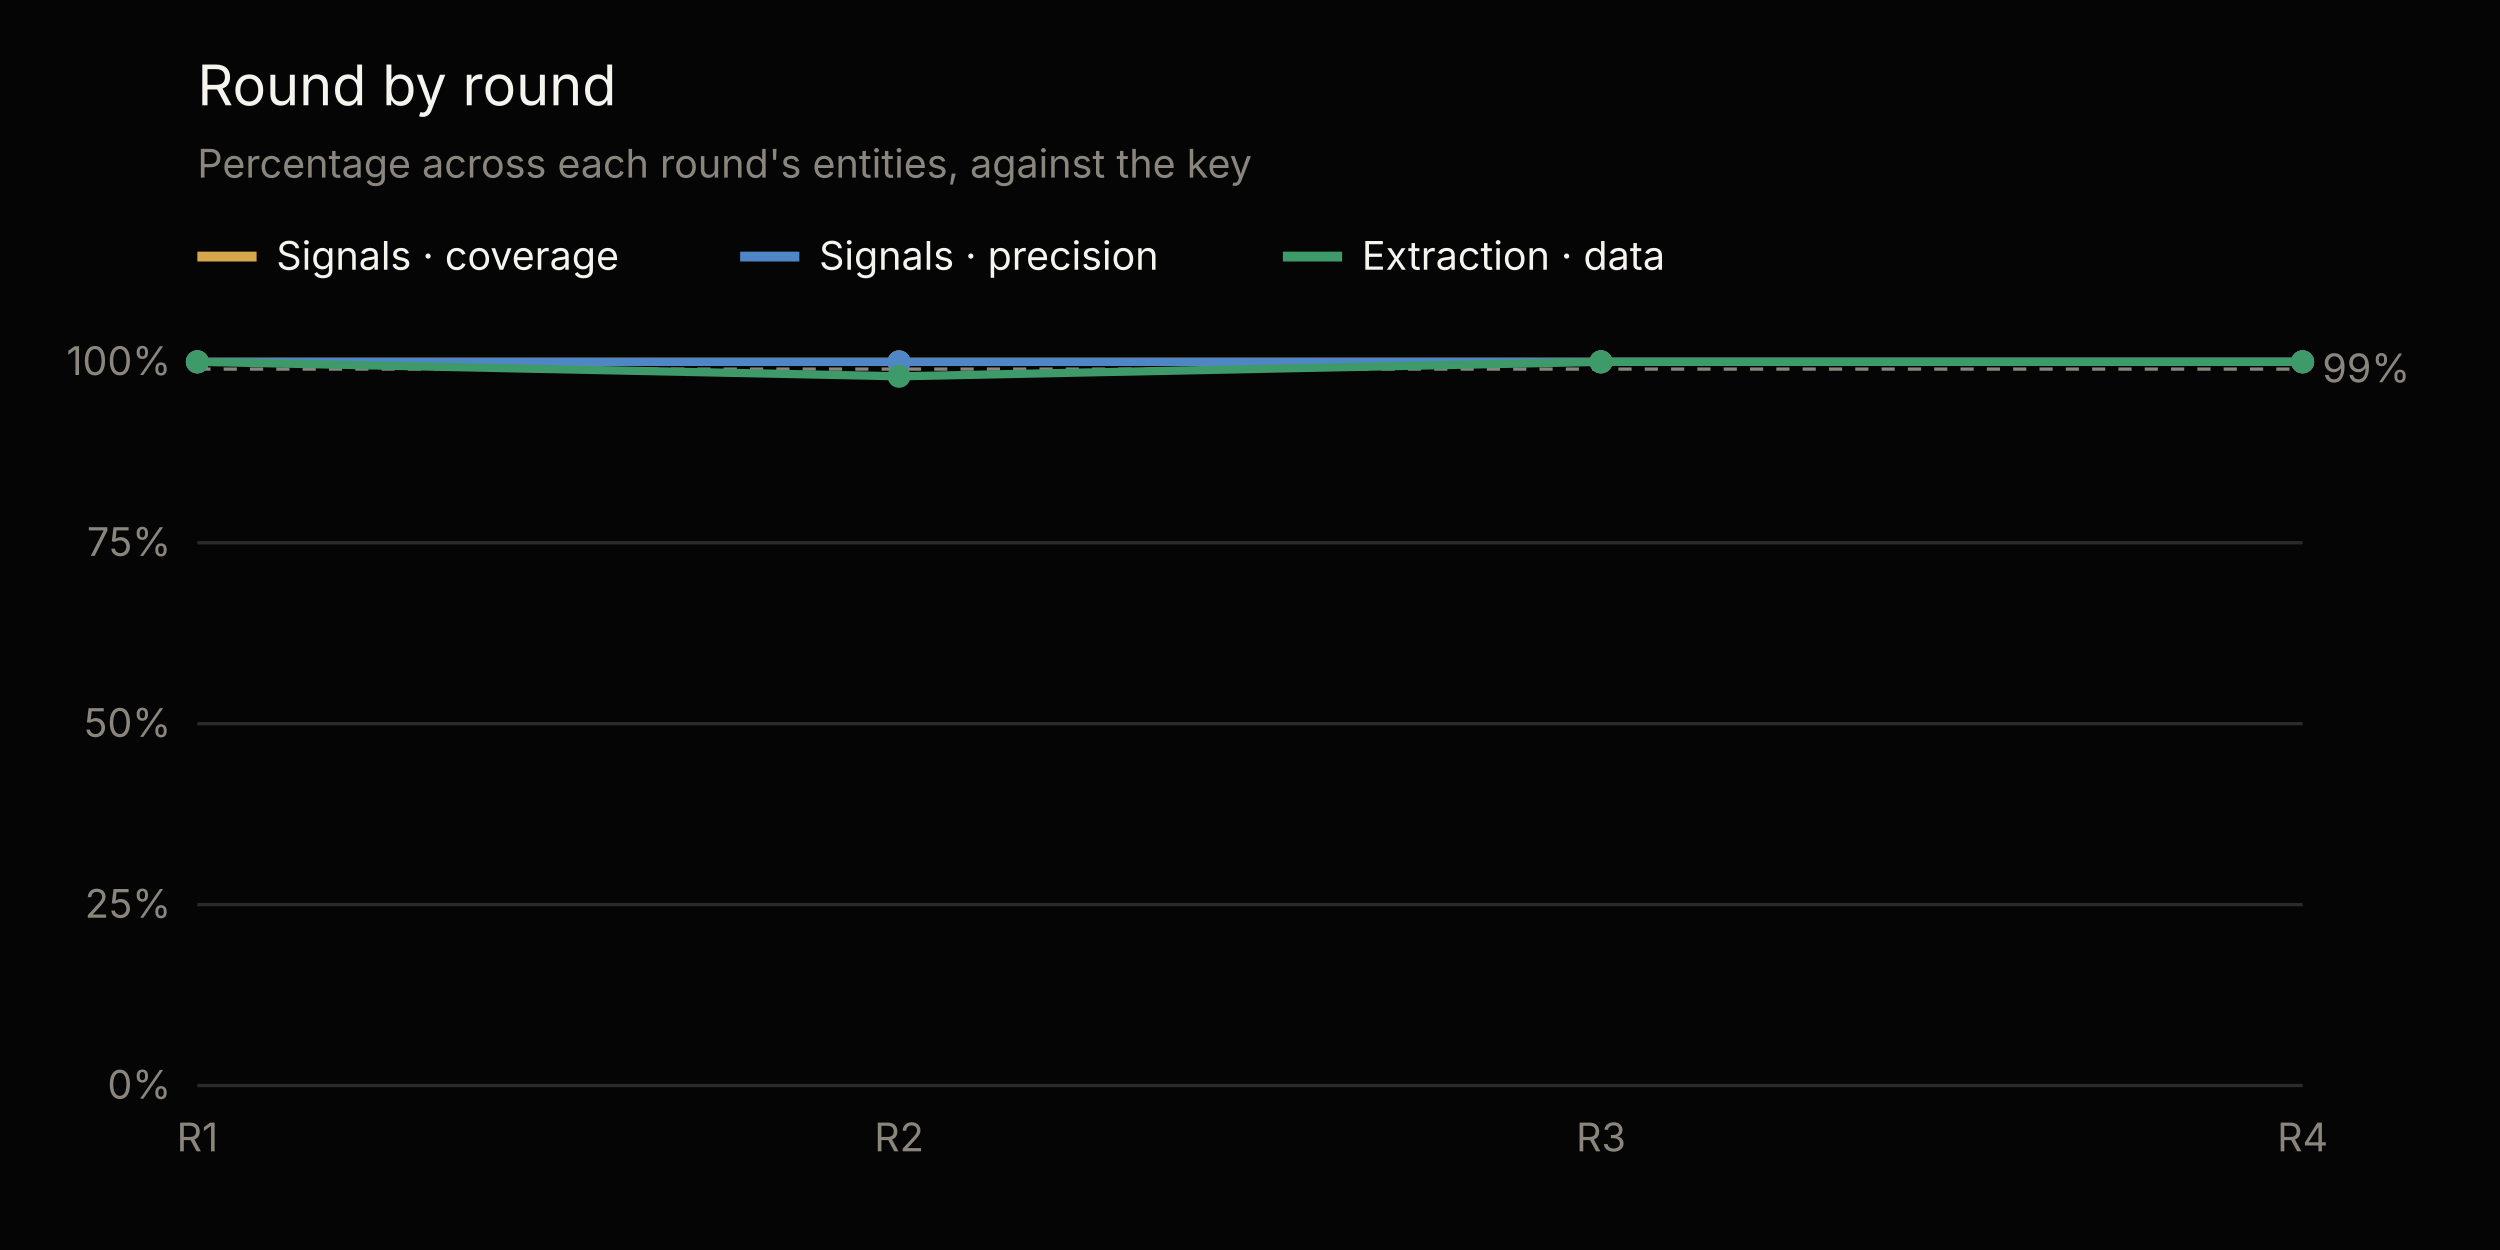
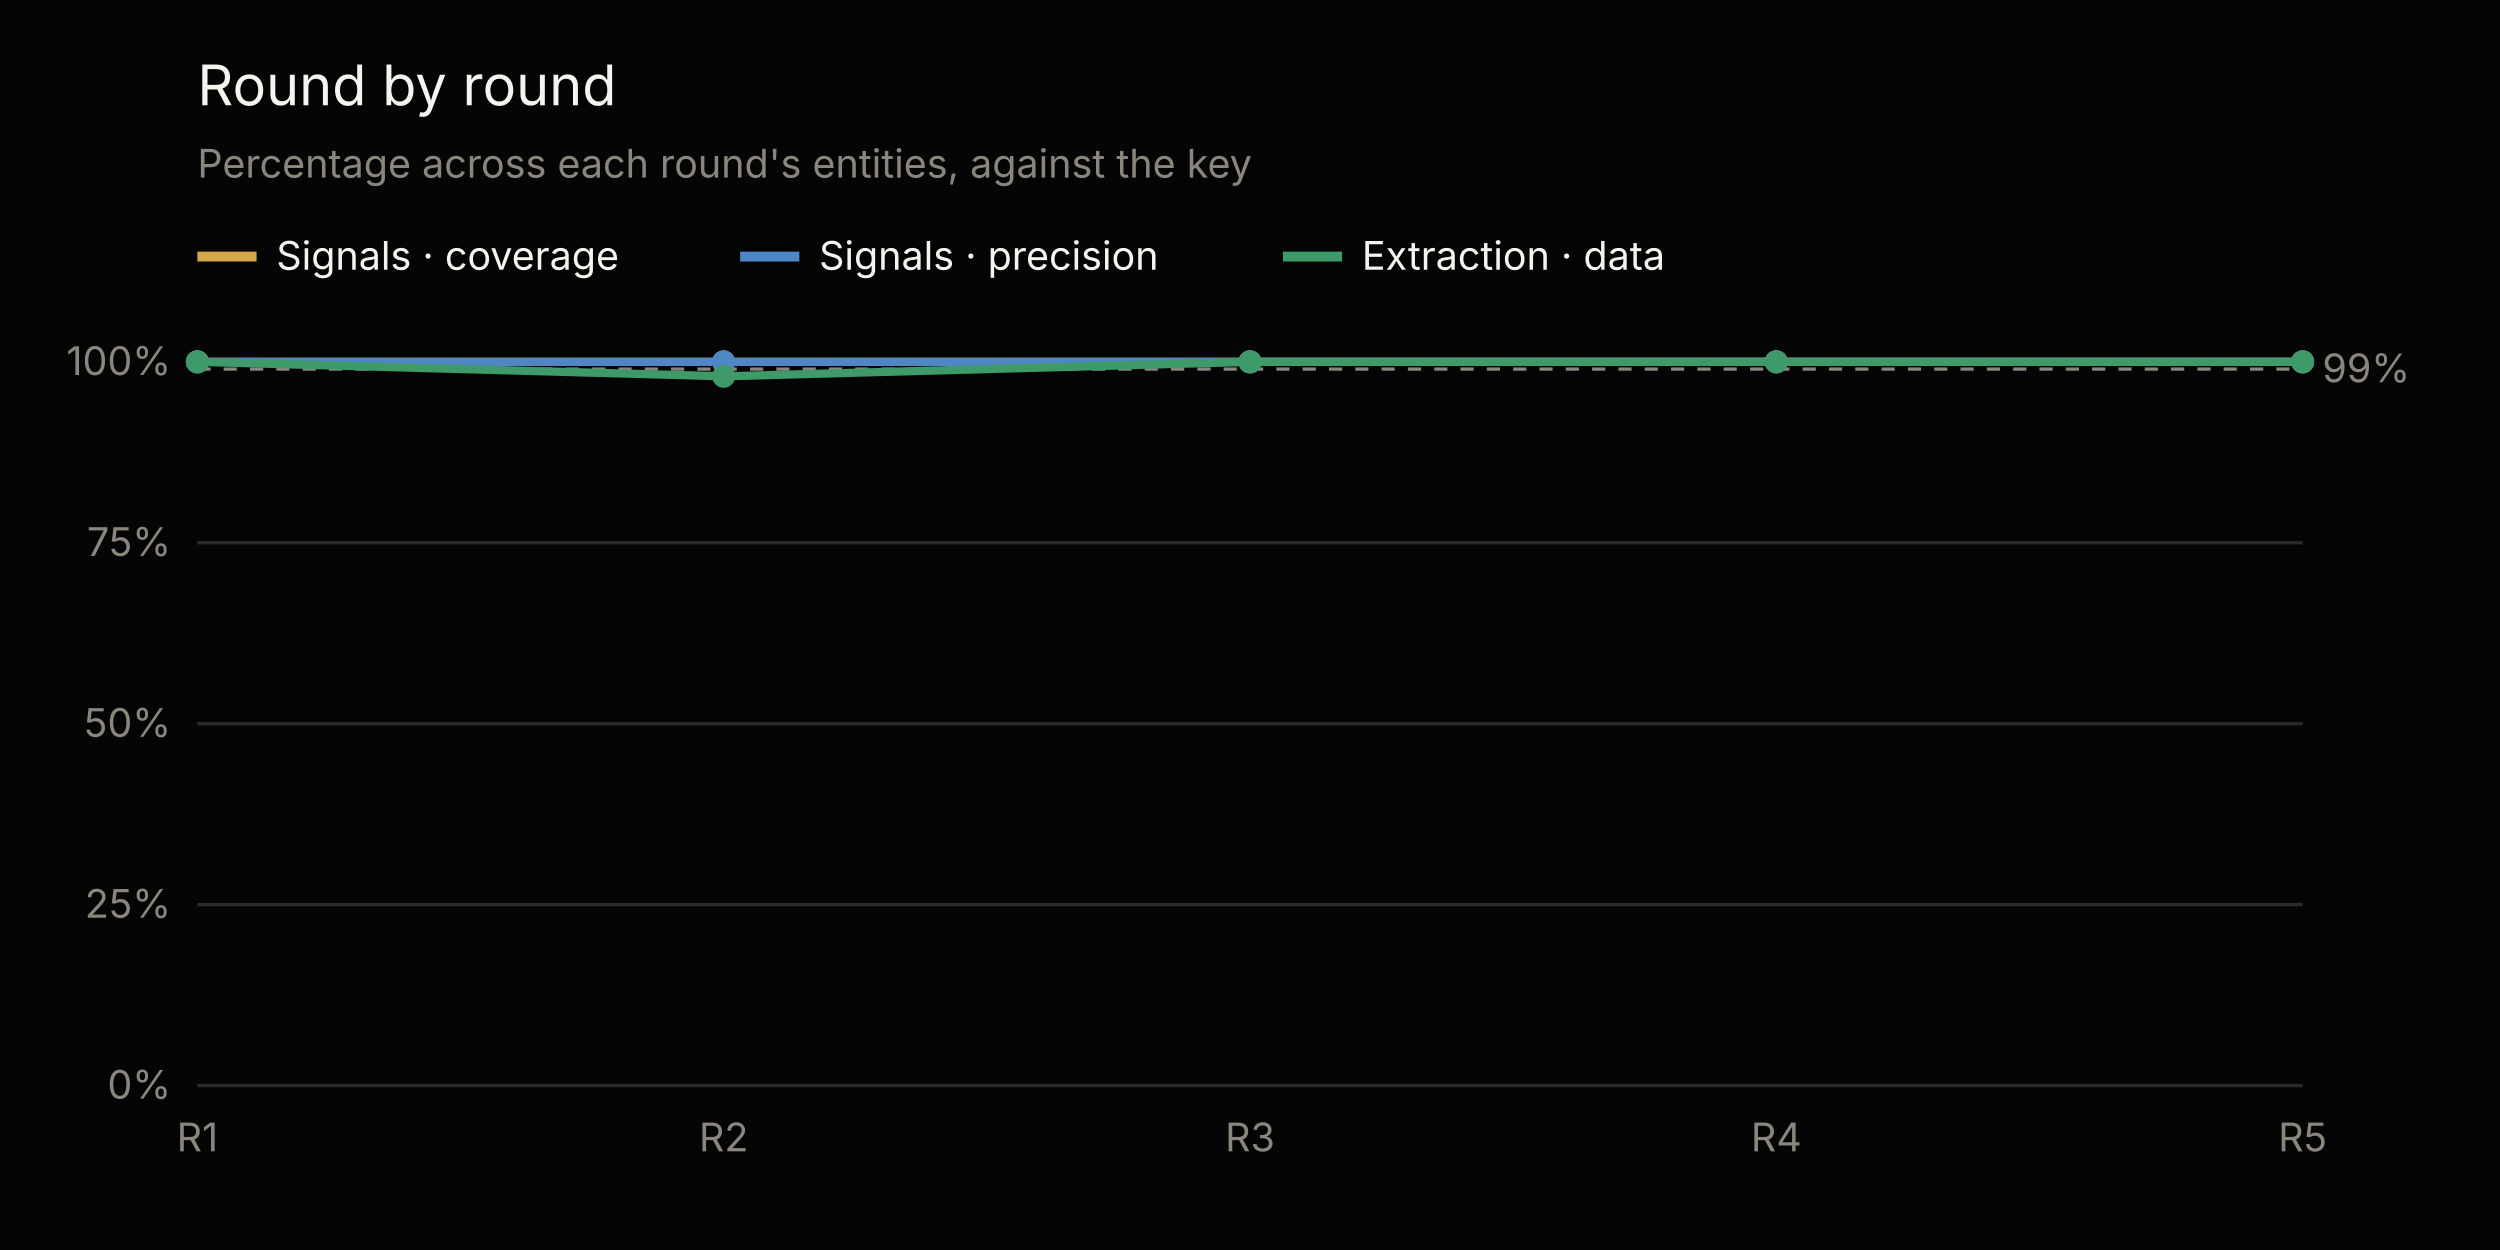
<svg xmlns="http://www.w3.org/2000/svg" viewBox="0 0 760 380" font-family="Inter, Arial, sans-serif" font-size="12">
  <rect width="760" height="380" fill="#050505" />
  <text x="60" y="32" font-size="17" fill="#f5f4ef">Round by round</text>
  <text x="60" y="54" fill="#8a867e">Percentage across each round's entities, against the key</text>
  <line x1="60" x2="78" y1="78" y2="78" stroke="#d5a84b" stroke-width="3" />
  <text x="84" y="82" fill="#f5f4ef">Signals · coverage</text>
  <line x1="225" x2="243" y1="78" y2="78" stroke="#4f86c6" stroke-width="3" />
  <text x="249" y="82" fill="#f5f4ef">Signals · precision</text>
  <line x1="390" x2="408" y1="78" y2="78" stroke="#3f9a6a" stroke-width="3" />
  <text x="414" y="82" fill="#f5f4ef">Extraction · data</text>
  <line x1="60" x2="700" y1="330.0" y2="330.0" stroke="#2b2b28" />
  <text x="52" y="334.0" text-anchor="end" fill="#8a867e">0%</text>
  <line x1="60" x2="700" y1="275.0" y2="275.0" stroke="#2b2b28" />
  <text x="52" y="279.0" text-anchor="end" fill="#8a867e">25%</text>
  <line x1="60" x2="700" y1="220.0" y2="220.0" stroke="#2b2b28" />
  <text x="52" y="224.0" text-anchor="end" fill="#8a867e">50%</text>
  <line x1="60" x2="700" y1="165.0" y2="165.0" stroke="#2b2b28" />
  <text x="52" y="169.0" text-anchor="end" fill="#8a867e">75%</text>
  <line x1="60" x2="700" y1="110.0" y2="110.0" stroke="#2b2b28" />
  <text x="52" y="114.0" text-anchor="end" fill="#8a867e">100%</text>
  <line x1="60" x2="700" y1="112.2" y2="112.2" stroke="#8a867e" stroke-dasharray="4 4" />
  <text x="706" y="116.2" fill="#8a867e">99%</text>
  <text x="60.0" y="350" text-anchor="middle" fill="#8a867e">R1</text>
-   <text x="273.3" y="350" text-anchor="middle" fill="#8a867e">R2</text>
-   <text x="486.7" y="350" text-anchor="middle" fill="#8a867e">R3</text>
-   <text x="700.0" y="350" text-anchor="middle" fill="#8a867e">R4</text>
-   <path d="M60.0,110.0 L273.3,110.0 L486.7,110.0 L700.0,110.0" fill="none" stroke="#d5a84b" stroke-width="2.5" />
+   <text x="220.0" y="350" text-anchor="middle" fill="#8a867e">R2</text>
+   <text x="380.0" y="350" text-anchor="middle" fill="#8a867e">R3</text>
+   <text x="540.0" y="350" text-anchor="middle" fill="#8a867e">R4</text>
+   <text x="700.0" y="350" text-anchor="middle" fill="#8a867e">R5</text>
+   <path d="M60.0,110.0 L220.0,110.0 L380.0,110.0 L540.0,110.0 L700.0,110.0" fill="none" stroke="#d5a84b" stroke-width="2.5" />
  <circle cx="60.0" cy="110.0" r="3.5" fill="#d5a84b" />
-   <circle cx="273.3" cy="110.0" r="3.5" fill="#d5a84b" />
-   <circle cx="486.7" cy="110.0" r="3.5" fill="#d5a84b" />
+   <circle cx="220.0" cy="110.0" r="3.5" fill="#d5a84b" />
+   <circle cx="380.0" cy="110.0" r="3.5" fill="#d5a84b" />
+   <circle cx="540.0" cy="110.0" r="3.5" fill="#d5a84b" />
  <circle cx="700.0" cy="110.0" r="3.5" fill="#d5a84b" />
-   <path d="M60.0,110.0 L273.3,110.0 L486.7,110.0 L700.0,110.0" fill="none" stroke="#4f86c6" stroke-width="2.5" />
+   <path d="M60.0,110.0 L220.0,110.0 L380.0,110.0 L540.0,110.0 L700.0,110.0" fill="none" stroke="#4f86c6" stroke-width="2.5" />
  <circle cx="60.0" cy="110.0" r="3.5" fill="#4f86c6" />
-   <circle cx="273.3" cy="110.0" r="3.5" fill="#4f86c6" />
-   <circle cx="486.7" cy="110.0" r="3.5" fill="#4f86c6" />
+   <circle cx="220.0" cy="110.0" r="3.5" fill="#4f86c6" />
+   <circle cx="380.0" cy="110.0" r="3.5" fill="#4f86c6" />
+   <circle cx="540.0" cy="110.0" r="3.5" fill="#4f86c6" />
  <circle cx="700.0" cy="110.0" r="3.5" fill="#4f86c6" />
-   <path d="M60.0,110.0 L273.3,114.4 L486.7,110.0 L700.0,110.0" fill="none" stroke="#3f9a6a" stroke-width="2.5" />
+   <path d="M60.0,110.0 L220.0,114.4 L380.0,110.0 L540.0,110.0 L700.0,110.0" fill="none" stroke="#3f9a6a" stroke-width="2.5" />
  <circle cx="60.0" cy="110.0" r="3.5" fill="#3f9a6a" />
-   <circle cx="273.3" cy="114.4" r="3.5" fill="#3f9a6a" />
-   <circle cx="486.7" cy="110.0" r="3.5" fill="#3f9a6a" />
+   <circle cx="220.0" cy="114.4" r="3.5" fill="#3f9a6a" />
+   <circle cx="380.0" cy="110.0" r="3.5" fill="#3f9a6a" />
+   <circle cx="540.0" cy="110.0" r="3.5" fill="#3f9a6a" />
  <circle cx="700.0" cy="110.0" r="3.5" fill="#3f9a6a" />
</svg>
